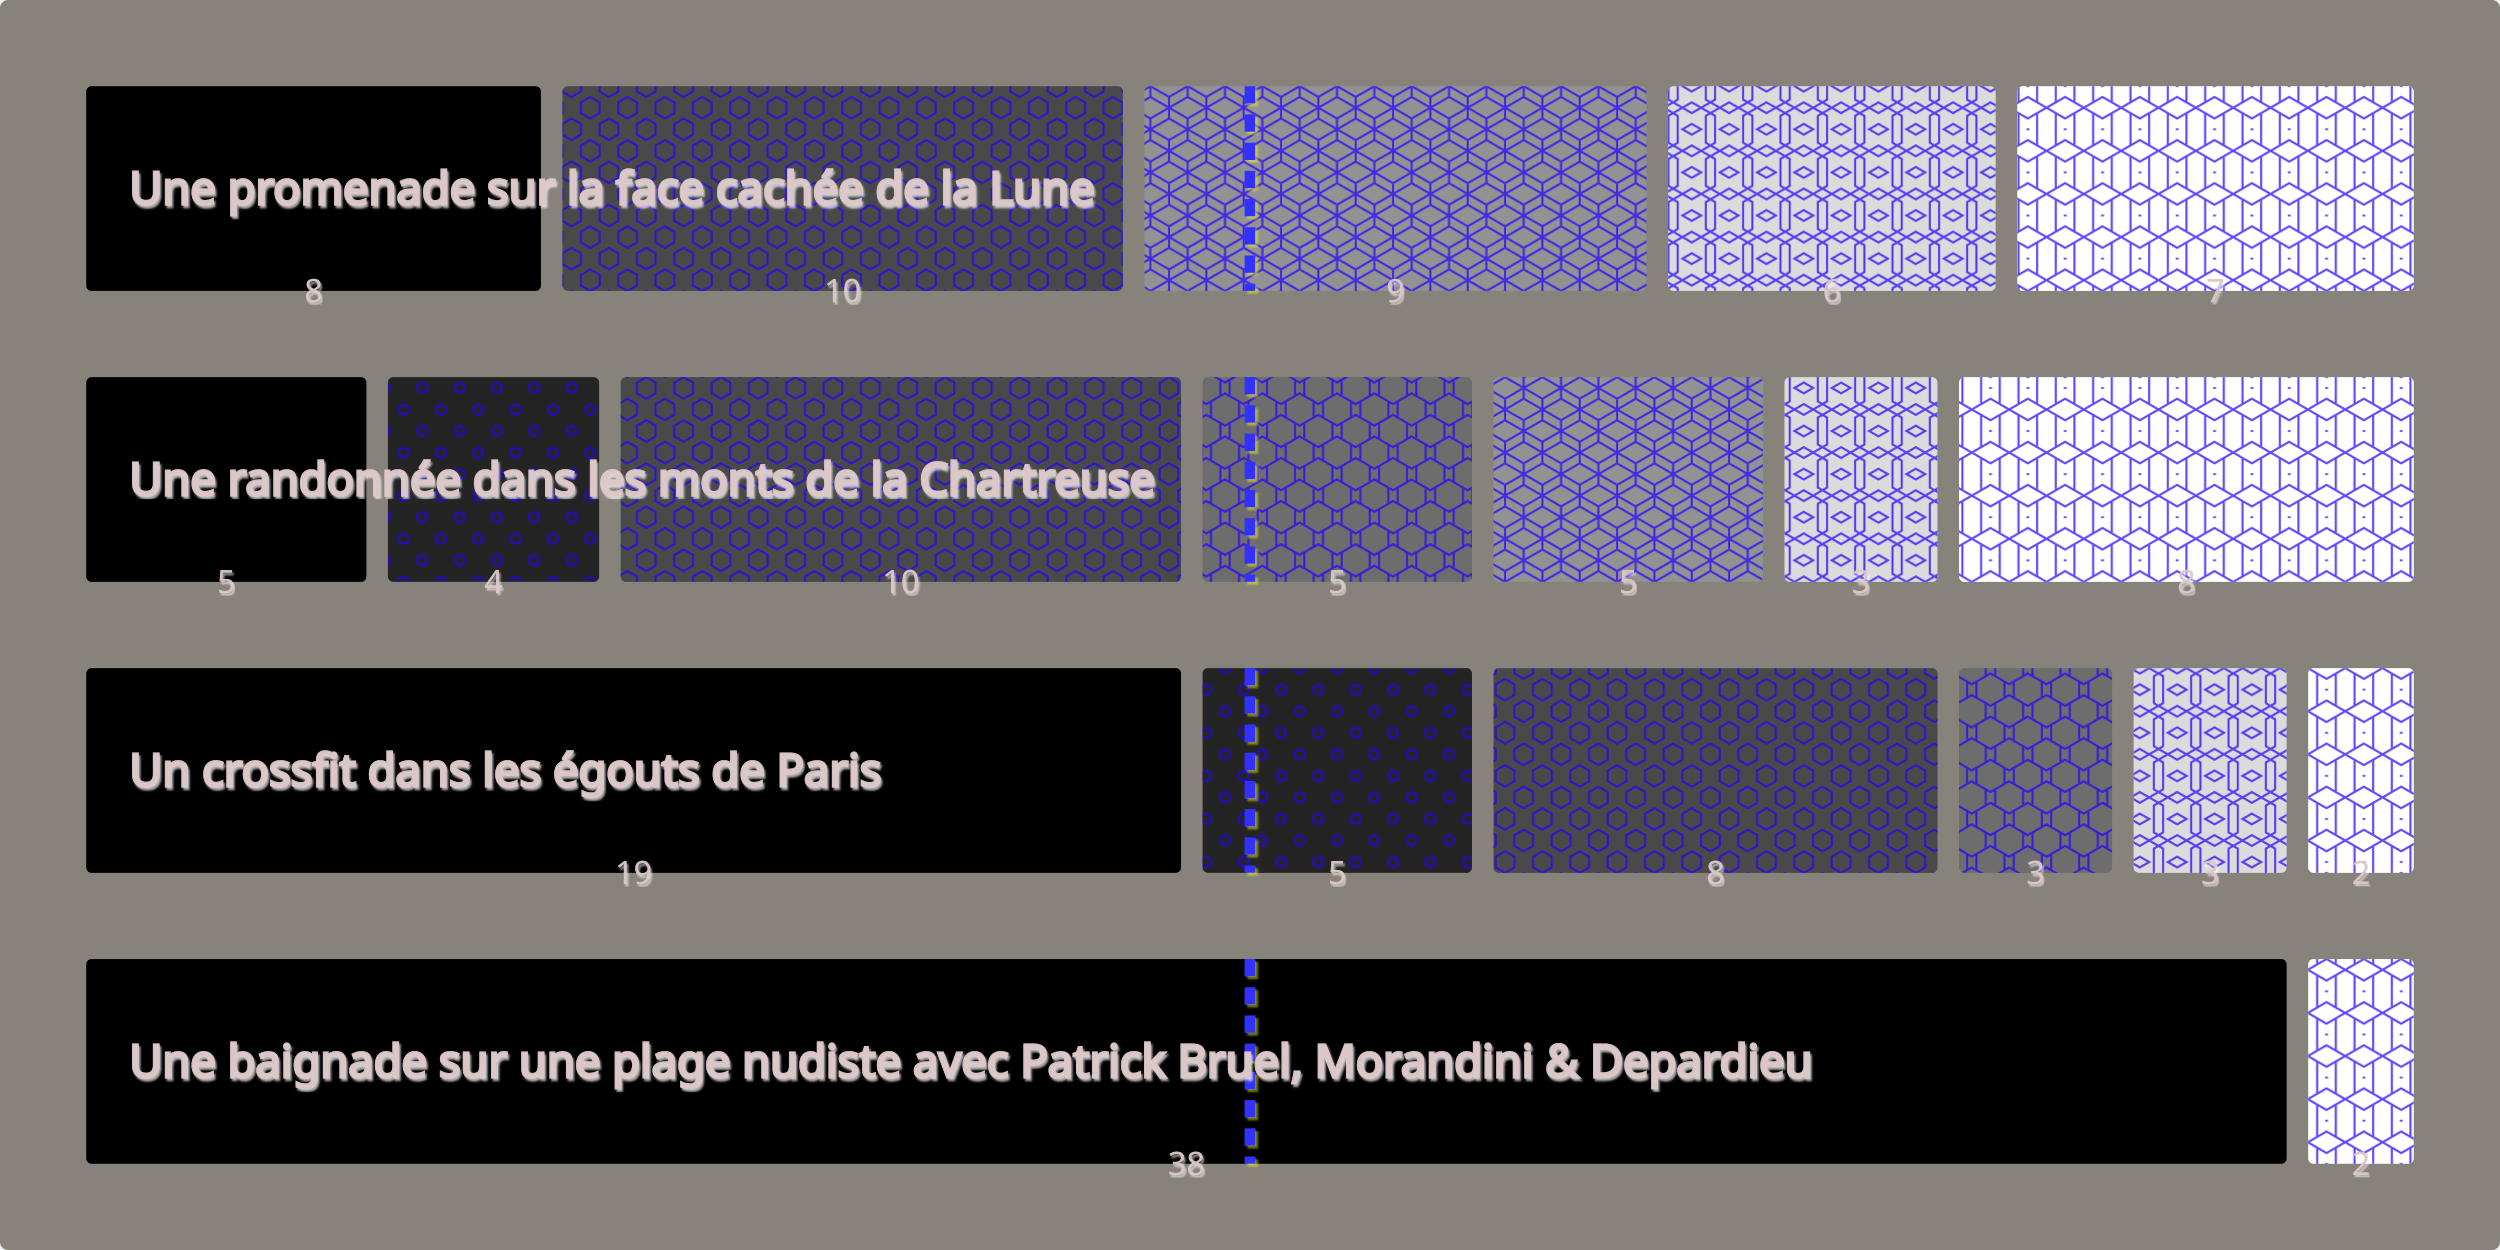
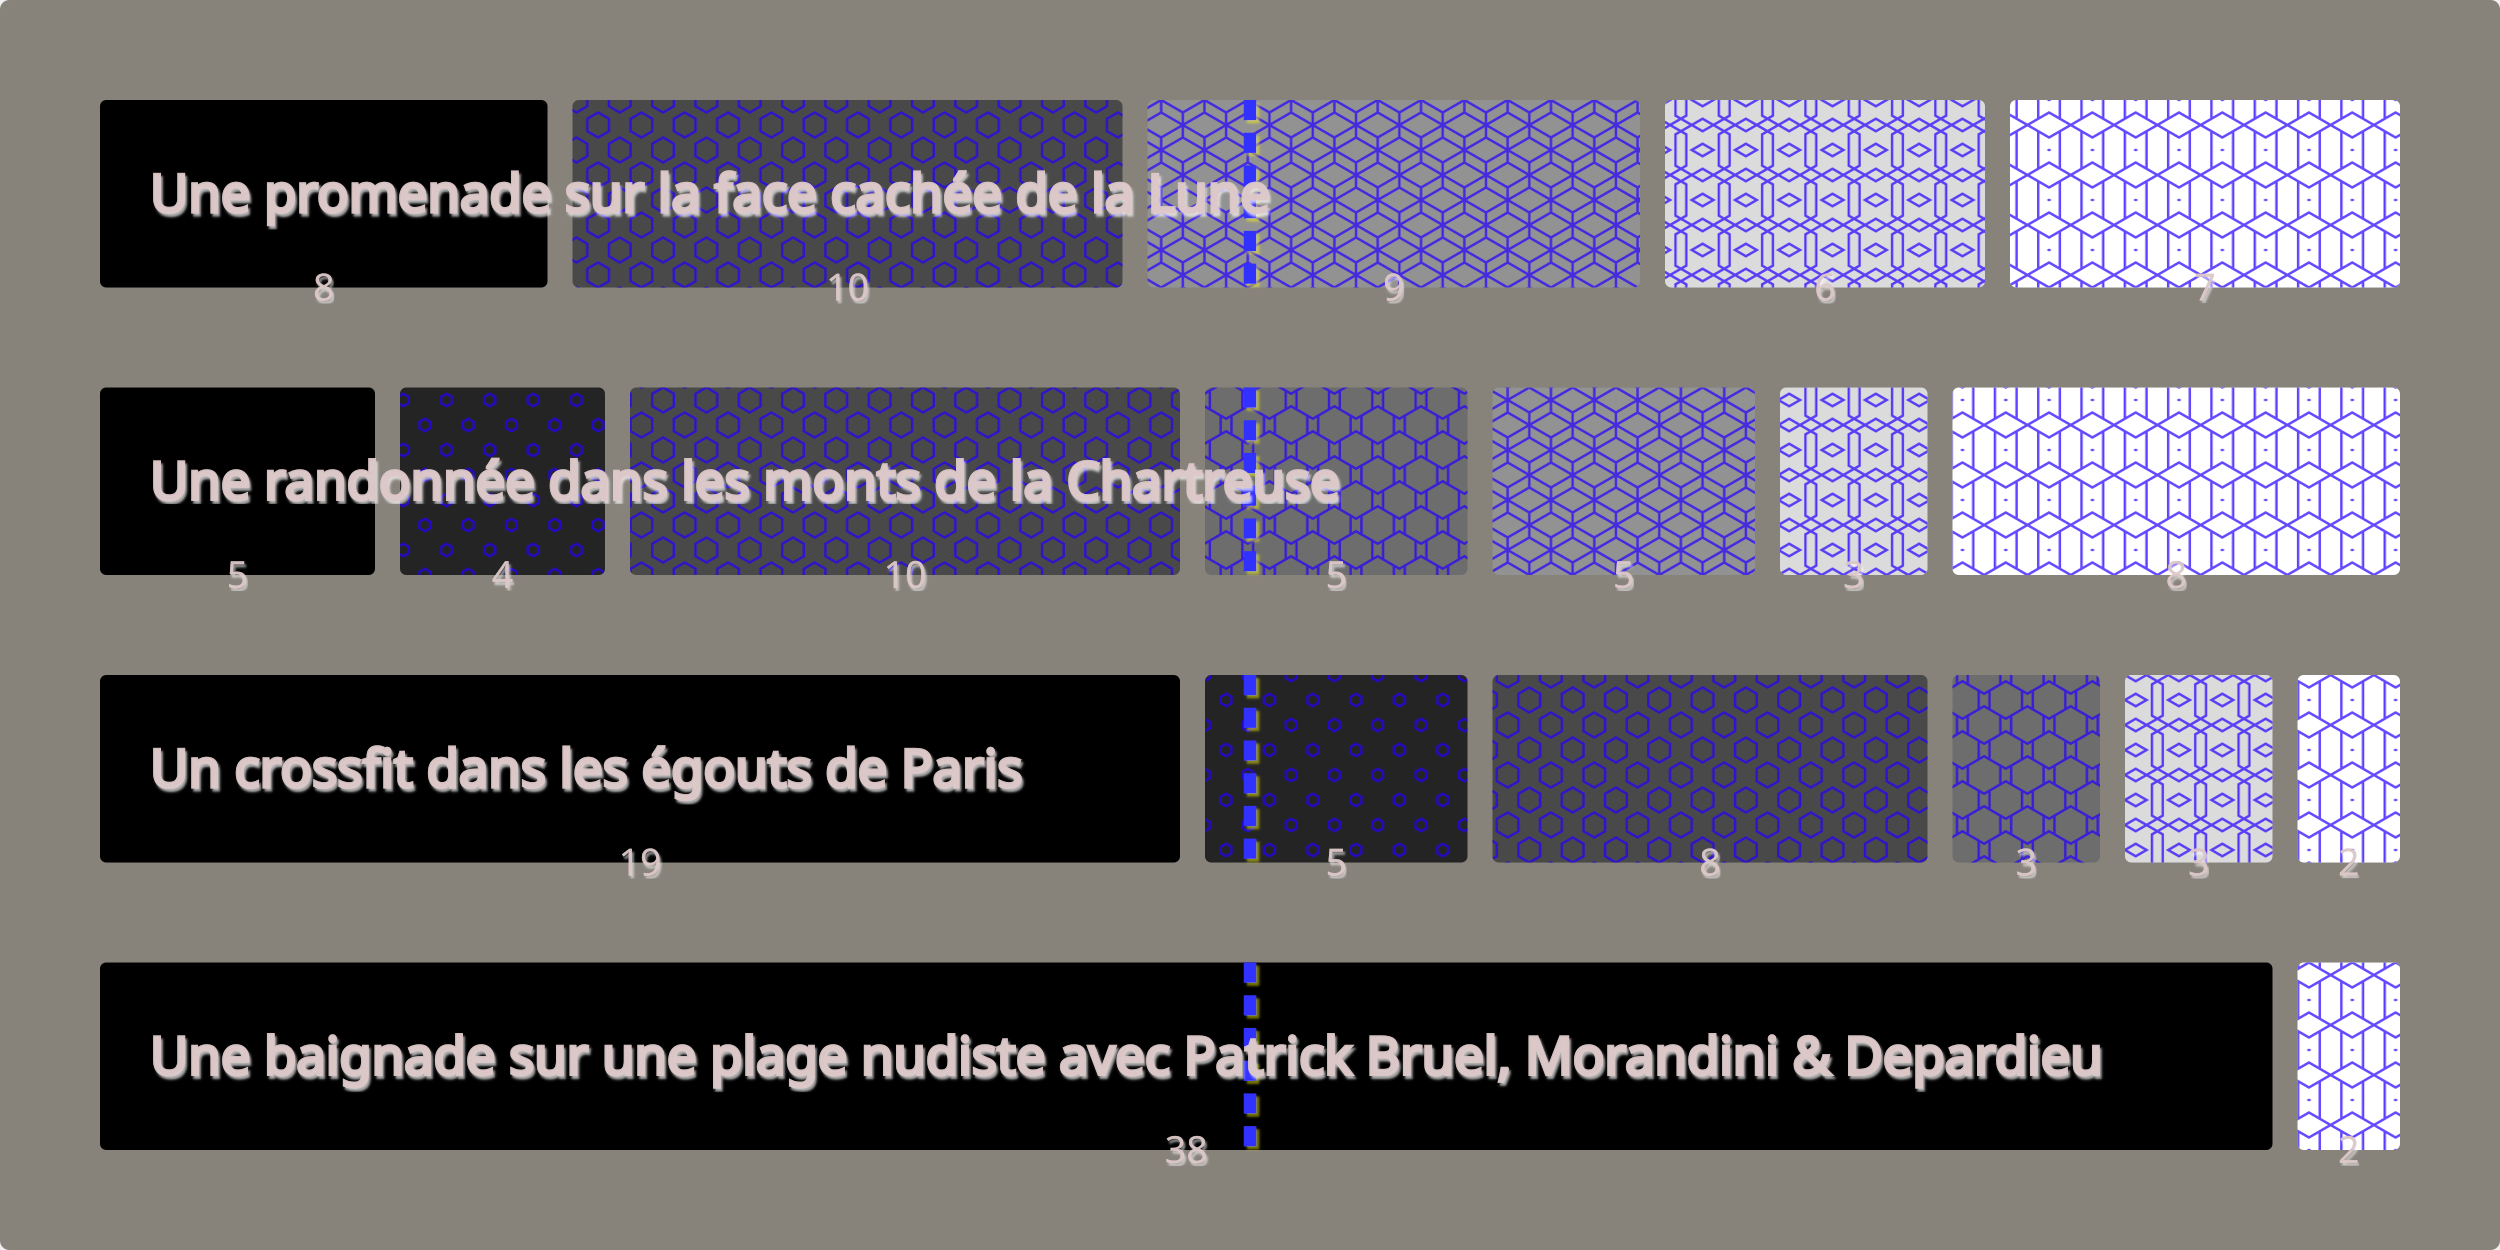
- <svg xmlns="http://www.w3.org/2000/svg" width="800.00" height="400.00" viewBox="-32.00 -32.00 928.00 464.00">
+ <svg xmlns="http://www.w3.org/2000/svg" width="800.00" height="400.00" viewBox="-32.00 -32.00 800.00 400.00">
  <defs>
    <clipPath id="clipProposal0">
-       <rect x="0.00" y="0.00" width="864.00" height="76.00" />
+       <rect x="0.00" y="0.00" width="736.00" height="60.00" />
    </clipPath>
    <clipPath id="clipProposal1">
-       <rect x="0.00" y="108.00" width="864.00" height="76.00" />
+       <rect x="0.00" y="92.00" width="736.00" height="60.00" />
    </clipPath>
    <clipPath id="clipProposal2">
-       <rect x="0.00" y="216.00" width="864.00" height="76.00" />
+       <rect x="0.00" y="184.00" width="736.00" height="60.00" />
    </clipPath>
    <clipPath id="clipProposal3">
-       <rect x="0.00" y="324.00" width="864.00" height="76.00" />
+       <rect x="0.00" y="276.00" width="736.00" height="60.00" />
    </clipPath>
    <pattern id="merit_pattern_nothing" x="0.00" y="0.00" width="1000.00" height="1000.00" patternUnits="userSpaceOnUse">
</pattern>
    <pattern id="merit_pattern_hexagons_1" x="0.00" y="0.00" width="13.86" height="16.00" patternUnits="userSpaceOnUse">
      <path d="M6.93 6.00 L5.20 7.00 L5.20 9.00 L6.93 10.00 L8.66 9.00 L8.66 7.00 ZM13.86 -2.00 L12.12 -1.00 L12.12 1.00 L13.86 2.00 L15.59 1.00 L15.59 -1.00 ZM0.00 -2.00 L-1.73 -1.00 L-1.73 1.00 L0.00 2.00 L1.73 1.00 L1.73 -1.00 ZM13.86 14.00 L12.12 15.00 L12.12 17.00 L13.86 18.00 L15.59 17.00 L15.59 15.00 ZM0.00 14.00 L-1.73 15.00 L-1.73 17.00 L0.00 18.00 L1.73 17.00 L1.73 15.00 Z" stroke="#2400ff" stroke-opacity="0.706" stroke-width="0.8" fill="none" />
    </pattern>
    <pattern id="merit_pattern_hexagons_2" x="0.00" y="0.00" width="13.86" height="16.00" patternUnits="userSpaceOnUse">
      <path d="M6.93 4.00 L3.46 6.00 L3.46 10.00 L6.93 12.00 L10.39 10.00 L10.39 6.00 ZM13.86 -4.00 L10.39 -2.00 L10.39 2.00 L13.86 4.00 L17.32 2.00 L17.32 -2.00 ZM0.00 -4.00 L-3.46 -2.00 L-3.46 2.00 L0.00 4.00 L3.46 2.00 L3.46 -2.00 ZM13.86 12.00 L10.39 14.00 L10.39 18.00 L13.86 20.00 L17.32 18.00 L17.32 14.00 ZM0.00 12.00 L-3.46 14.00 L-3.46 18.00 L0.00 20.00 L3.46 18.00 L3.46 14.00 Z" stroke="#2400ff" stroke-opacity="0.706" stroke-width="0.8" fill="none" />
    </pattern>
    <pattern id="merit_pattern_hexagons_3" x="0.00" y="0.00" width="13.86" height="16.00" patternUnits="userSpaceOnUse">
      <path d="M6.93 2.00 L1.73 5.00 L1.73 11.00 L6.93 14.00 L12.12 11.00 L12.12 5.00 ZM13.86 -6.00 L8.66 -3.00 L8.66 3.00 L13.86 6.00 L19.05 3.00 L19.05 -3.00 ZM0.00 -6.00 L-5.20 -3.00 L-5.20 3.00 L0.00 6.00 L5.20 3.00 L5.20 -3.00 ZM13.86 10.00 L8.66 13.00 L8.66 19.00 L13.86 22.00 L19.05 19.00 L19.05 13.00 ZM0.00 10.00 L-5.20 13.00 L-5.20 19.00 L0.00 22.00 L5.20 19.00 L5.20 13.00 Z" stroke="#2400ff" stroke-opacity="0.706" stroke-width="0.8" fill="none" />
    </pattern>
    <pattern id="merit_pattern_hexagons_4" x="0.00" y="0.00" width="13.86" height="16.00" patternUnits="userSpaceOnUse">
      <path d="M6.93 0.00 L0.00 4.00 L0.00 12.00 L6.93 16.00 L13.86 12.00 L13.86 4.00 ZM13.86 -8.00 L6.93 -4.00 L6.93 4.00 L13.86 8.00 L20.78 4.00 L20.78 -4.00 ZM0.00 -8.00 L-6.93 -4.00 L-6.93 4.00 L0.00 8.00 L6.93 4.00 L6.93 -4.00 ZM13.86 8.00 L6.93 12.00 L6.93 20.00 L13.86 24.00 L20.78 20.00 L20.78 12.00 ZM0.00 8.00 L-6.93 12.00 L-6.93 20.00 L0.00 24.00 L6.93 20.00 L6.93 12.00 Z" stroke="#2400ff" stroke-opacity="0.706" stroke-width="0.8" fill="none" />
    </pattern>
    <pattern id="merit_pattern_hexagons_5" x="0.00" y="0.00" width="13.86" height="16.00" patternUnits="userSpaceOnUse">
      <path d="M6.93 -2.00 L-1.73 3.00 L-1.73 13.00 L6.93 18.00 L15.59 13.00 L15.59 3.00 ZM13.86 -10.00 L5.20 -5.00 L5.20 5.00 L13.86 10.00 L22.52 5.00 L22.52 -5.00 ZM0.00 -10.00 L-8.66 -5.00 L-8.66 5.00 L0.00 10.00 L8.66 5.00 L8.66 -5.00 ZM13.86 6.00 L5.20 11.00 L5.20 21.00 L13.86 26.00 L22.52 21.00 L22.52 11.00 ZM0.00 6.00 L-8.66 11.00 L-8.66 21.00 L0.00 26.00 L8.66 21.00 L8.66 11.00 Z" stroke="#2400ff" stroke-opacity="0.706" stroke-width="0.8" fill="none" />
    </pattern>
    <pattern id="merit_pattern_hexagons_6" x="0.00" y="0.00" width="13.86" height="16.00" patternUnits="userSpaceOnUse">
      <path d="M6.93 -4.00 L-3.46 2.00 L-3.46 14.00 L6.93 20.00 L17.32 14.00 L17.32 2.00 ZM13.86 -12.00 L3.46 -6.00 L3.46 6.00 L13.86 12.00 L24.25 6.00 L24.25 -6.00 ZM0.00 -12.00 L-10.39 -6.00 L-10.39 6.00 L0.00 12.00 L10.39 6.00 L10.39 -6.00 ZM13.86 4.00 L3.46 10.00 L3.46 22.00 L13.86 28.00 L24.25 22.00 L24.25 10.00 ZM0.00 4.00 L-10.39 10.00 L-10.39 22.00 L0.00 28.00 L10.39 22.00 L10.39 10.00 Z" stroke="#2400ff" stroke-opacity="0.706" stroke-width="0.8" fill="none" />
    </pattern>
    <filter id="merit_filter_clean_outline">
      <feMorphology in="SourceAlpha" result="DILATED" operator="dilate" radius="2 2" />
      <feFlood result="COLOR" flood-color="#141414" flood-opacity="0.784" />
      <feComposite in="COLOR" in2="DILATED" result="OUTLINE" operator="in" k1="0" k2="0" k3="0" k4="0" />
      <feDropShadow in="OUTLINE" result="SHADOWED_OUTLINE" dx="0.618" dy="1" stdDeviation="0.5" flood-color="#ffffff" flood-opacity="0.780" />
      <feMerge>
        <feMergeNode in="SHADOWED_OUTLINE" />
        <feMergeNode in="SourceGraphic" />
      </feMerge>
    </filter>
    <filter id="merit_filter_blurry_outline" filterUnits="userSpaceOnUse">
      <feDropShadow dx="-1" dy="-1" stdDeviation="0.5" flood-color="#ffff00" flood-opacity="0.471" />
      <feDropShadow dx="-1" dy="1" stdDeviation="0.5" flood-color="#ffff00" flood-opacity="0.471" />
      <feDropShadow dx="1" dy="-1" stdDeviation="0.5" flood-color="#ffff00" flood-opacity="0.471" />
      <feDropShadow dx="1" dy="1" stdDeviation="0.5" flood-color="#ffff00" flood-opacity="0.471" />
    </filter>
  </defs>
-   <rect x="-32.00" y="-32.00" width="928.00" height="464.00" rx="3.00" ry="3.00" fill="#1e1405" fill-opacity="0.502" />
-   <rect x="0.00" y="0.00" width="168.80" height="76.00" rx="2.00" ry="2.00" fill="#000000" fill-opacity="1.000" />
-   <rect x="0.00" y="0.00" width="168.80" height="76.00" rx="2.00" ry="2.00" fill="url(#merit_pattern_nothing)" />
-   <text x="84.40" y="76.00" fill="#dcc8c8" fill-opacity="0.784" stroke="none" font-size="1.0em" font-family="OpenDyslexic Nerd Font, sans-serif" text-anchor="middle" dominant-baseline="middle" filter="url(#merit_filter_clean_outline)">8</text>
-   <rect x="176.80" y="0.00" width="208.00" height="76.00" rx="2.00" ry="2.00" fill="#494949" fill-opacity="1.000" />
-   <rect x="176.80" y="0.00" width="208.00" height="76.00" rx="2.00" ry="2.00" fill="url(#merit_pattern_hexagons_2)" />
-   <text x="280.80" y="76.00" fill="#dcc8c8" fill-opacity="0.784" stroke="none" font-size="1.0em" font-family="OpenDyslexic Nerd Font, sans-serif" text-anchor="middle" dominant-baseline="middle" filter="url(#merit_filter_clean_outline)">10</text>
-   <rect x="392.80" y="0.00" width="186.40" height="76.00" rx="2.00" ry="2.00" fill="#929292" fill-opacity="1.000" />
-   <rect x="392.80" y="0.00" width="186.40" height="76.00" rx="2.00" ry="2.00" fill="url(#merit_pattern_hexagons_4)" />
-   <text x="486.00" y="76.00" fill="#dcc8c8" fill-opacity="0.784" stroke="none" font-size="1.0em" font-family="OpenDyslexic Nerd Font, sans-serif" text-anchor="middle" dominant-baseline="middle" filter="url(#merit_filter_clean_outline)">9</text>
-   <rect x="587.20" y="0.00" width="121.60" height="76.00" rx="2.00" ry="2.00" fill="#dbdbdb" fill-opacity="1.000" />
-   <rect x="587.20" y="0.00" width="121.60" height="76.00" rx="2.00" ry="2.00" fill="url(#merit_pattern_hexagons_5)" />
-   <text x="648.00" y="76.00" fill="#dcc8c8" fill-opacity="0.784" stroke="none" font-size="1.0em" font-family="OpenDyslexic Nerd Font, sans-serif" text-anchor="middle" dominant-baseline="middle" filter="url(#merit_filter_clean_outline)">6</text>
-   <rect x="716.80" y="0.00" width="147.20" height="76.00" rx="2.00" ry="2.00" fill="#ffffff" fill-opacity="1.000" />
-   <rect x="716.80" y="0.00" width="147.20" height="76.00" rx="2.00" ry="2.00" fill="url(#merit_pattern_hexagons_6)" />
-   <text x="790.40" y="76.00" fill="#dcc8c8" fill-opacity="0.784" stroke="none" font-size="1.0em" font-family="OpenDyslexic Nerd Font, sans-serif" text-anchor="middle" dominant-baseline="middle" filter="url(#merit_filter_clean_outline)">7</text>
-   <line x1="432.00" y1="0.00" x2="432.00" y2="76.00" stroke="#3232ff" stroke-width="4" stroke-dasharray="6.472 4" filter="url(#merit_filter_blurry_outline)" />
-   <text x="16.00" y="38.00" style="clip-path: url(#clipProposal0)" stroke="#dcc8c8" stroke-opacity="0.784" fill="#dcc8c8" fill-opacity="0.784" font-size="1.4em" font-family="OpenDyslexic Nerd Font, sans-serif" dominant-baseline="middle" filter="url(#merit_filter_clean_outline)">Une promenade sur la face cachée de la Lune</text>
-   <rect x="0.00" y="108.00" width="104.00" height="76.00" rx="2.00" ry="2.00" fill="#000000" fill-opacity="1.000" />
-   <rect x="0.00" y="108.00" width="104.00" height="76.00" rx="2.00" ry="2.00" fill="url(#merit_pattern_nothing)" />
-   <text x="52.00" y="184.00" fill="#dcc8c8" fill-opacity="0.784" stroke="none" font-size="1.0em" font-family="OpenDyslexic Nerd Font, sans-serif" text-anchor="middle" dominant-baseline="middle" filter="url(#merit_filter_clean_outline)">5</text>
-   <rect x="112.00" y="108.00" width="78.40" height="76.00" rx="2.00" ry="2.00" fill="#242424" fill-opacity="1.000" />
-   <rect x="112.00" y="108.00" width="78.40" height="76.00" rx="2.00" ry="2.00" fill="url(#merit_pattern_hexagons_1)" />
-   <text x="151.20" y="184.00" fill="#dcc8c8" fill-opacity="0.784" stroke="none" font-size="1.0em" font-family="OpenDyslexic Nerd Font, sans-serif" text-anchor="middle" dominant-baseline="middle" filter="url(#merit_filter_clean_outline)">4</text>
-   <rect x="198.40" y="108.00" width="208.00" height="76.00" rx="2.00" ry="2.00" fill="#494949" fill-opacity="1.000" />
-   <rect x="198.40" y="108.00" width="208.00" height="76.00" rx="2.00" ry="2.00" fill="url(#merit_pattern_hexagons_2)" />
-   <text x="302.40" y="184.00" fill="#dcc8c8" fill-opacity="0.784" stroke="none" font-size="1.0em" font-family="OpenDyslexic Nerd Font, sans-serif" text-anchor="middle" dominant-baseline="middle" filter="url(#merit_filter_clean_outline)">10</text>
-   <rect x="414.40" y="108.00" width="100.00" height="76.00" rx="2.00" ry="2.00" fill="#6d6d6d" fill-opacity="1.000" />
-   <rect x="414.40" y="108.00" width="100.00" height="76.00" rx="2.00" ry="2.00" fill="url(#merit_pattern_hexagons_3)" />
-   <text x="464.40" y="184.00" fill="#dcc8c8" fill-opacity="0.784" stroke="none" font-size="1.0em" font-family="OpenDyslexic Nerd Font, sans-serif" text-anchor="middle" dominant-baseline="middle" filter="url(#merit_filter_clean_outline)">5</text>
-   <rect x="522.40" y="108.00" width="100.00" height="76.00" rx="2.00" ry="2.00" fill="#929292" fill-opacity="1.000" />
-   <rect x="522.40" y="108.00" width="100.00" height="76.00" rx="2.00" ry="2.00" fill="url(#merit_pattern_hexagons_4)" />
-   <text x="572.40" y="184.00" fill="#dcc8c8" fill-opacity="0.784" stroke="none" font-size="1.0em" font-family="OpenDyslexic Nerd Font, sans-serif" text-anchor="middle" dominant-baseline="middle" filter="url(#merit_filter_clean_outline)">5</text>
-   <rect x="630.40" y="108.00" width="56.80" height="76.00" rx="2.00" ry="2.00" fill="#dbdbdb" fill-opacity="1.000" />
-   <rect x="630.40" y="108.00" width="56.80" height="76.00" rx="2.00" ry="2.00" fill="url(#merit_pattern_hexagons_5)" />
-   <text x="658.80" y="184.00" fill="#dcc8c8" fill-opacity="0.784" stroke="none" font-size="1.0em" font-family="OpenDyslexic Nerd Font, sans-serif" text-anchor="middle" dominant-baseline="middle" filter="url(#merit_filter_clean_outline)">3</text>
-   <rect x="695.20" y="108.00" width="168.80" height="76.00" rx="2.00" ry="2.00" fill="#ffffff" fill-opacity="1.000" />
-   <rect x="695.20" y="108.00" width="168.80" height="76.00" rx="2.00" ry="2.00" fill="url(#merit_pattern_hexagons_6)" />
-   <text x="779.60" y="184.00" fill="#dcc8c8" fill-opacity="0.784" stroke="none" font-size="1.0em" font-family="OpenDyslexic Nerd Font, sans-serif" text-anchor="middle" dominant-baseline="middle" filter="url(#merit_filter_clean_outline)">8</text>
-   <line x1="432.00" y1="108.00" x2="432.00" y2="184.00" stroke="#3232ff" stroke-width="4" stroke-dasharray="6.472 4" filter="url(#merit_filter_blurry_outline)" />
-   <text x="16.00" y="146.00" style="clip-path: url(#clipProposal1)" stroke="#dcc8c8" stroke-opacity="0.784" fill="#dcc8c8" fill-opacity="0.784" font-size="1.4em" font-family="OpenDyslexic Nerd Font, sans-serif" dominant-baseline="middle" filter="url(#merit_filter_clean_outline)">Une randonnée dans les monts de la Chartreuse</text>
-   <rect x="0.00" y="216.00" width="406.40" height="76.00" rx="2.00" ry="2.00" fill="#000000" fill-opacity="1.000" />
-   <rect x="0.00" y="216.00" width="406.40" height="76.00" rx="2.00" ry="2.00" fill="url(#merit_pattern_nothing)" />
-   <text x="203.20" y="292.00" fill="#dcc8c8" fill-opacity="0.784" stroke="none" font-size="1.0em" font-family="OpenDyslexic Nerd Font, sans-serif" text-anchor="middle" dominant-baseline="middle" filter="url(#merit_filter_clean_outline)">19</text>
-   <rect x="414.40" y="216.00" width="100.00" height="76.00" rx="2.00" ry="2.00" fill="#242424" fill-opacity="1.000" />
-   <rect x="414.40" y="216.00" width="100.00" height="76.00" rx="2.00" ry="2.00" fill="url(#merit_pattern_hexagons_1)" />
-   <text x="464.40" y="292.00" fill="#dcc8c8" fill-opacity="0.784" stroke="none" font-size="1.0em" font-family="OpenDyslexic Nerd Font, sans-serif" text-anchor="middle" dominant-baseline="middle" filter="url(#merit_filter_clean_outline)">5</text>
-   <rect x="522.40" y="216.00" width="164.80" height="76.00" rx="2.00" ry="2.00" fill="#494949" fill-opacity="1.000" />
-   <rect x="522.40" y="216.00" width="164.80" height="76.00" rx="2.00" ry="2.00" fill="url(#merit_pattern_hexagons_2)" />
-   <text x="604.80" y="292.00" fill="#dcc8c8" fill-opacity="0.784" stroke="none" font-size="1.0em" font-family="OpenDyslexic Nerd Font, sans-serif" text-anchor="middle" dominant-baseline="middle" filter="url(#merit_filter_clean_outline)">8</text>
-   <rect x="695.20" y="216.00" width="56.80" height="76.00" rx="2.00" ry="2.00" fill="#6d6d6d" fill-opacity="1.000" />
-   <rect x="695.20" y="216.00" width="56.80" height="76.00" rx="2.00" ry="2.00" fill="url(#merit_pattern_hexagons_3)" />
-   <text x="723.60" y="292.00" fill="#dcc8c8" fill-opacity="0.784" stroke="none" font-size="1.0em" font-family="OpenDyslexic Nerd Font, sans-serif" text-anchor="middle" dominant-baseline="middle" filter="url(#merit_filter_clean_outline)">3</text>
-   <rect x="760.00" y="216.00" width="56.80" height="76.00" rx="2.00" ry="2.00" fill="#dbdbdb" fill-opacity="1.000" />
-   <rect x="760.00" y="216.00" width="56.80" height="76.00" rx="2.00" ry="2.00" fill="url(#merit_pattern_hexagons_5)" />
-   <text x="788.40" y="292.00" fill="#dcc8c8" fill-opacity="0.784" stroke="none" font-size="1.0em" font-family="OpenDyslexic Nerd Font, sans-serif" text-anchor="middle" dominant-baseline="middle" filter="url(#merit_filter_clean_outline)">3</text>
-   <rect x="824.80" y="216.00" width="39.20" height="76.00" rx="2.00" ry="2.00" fill="#ffffff" fill-opacity="1.000" />
-   <rect x="824.80" y="216.00" width="39.20" height="76.00" rx="2.00" ry="2.00" fill="url(#merit_pattern_hexagons_6)" />
-   <text x="844.40" y="292.00" fill="#dcc8c8" fill-opacity="0.784" stroke="none" font-size="1.0em" font-family="OpenDyslexic Nerd Font, sans-serif" text-anchor="middle" dominant-baseline="middle" filter="url(#merit_filter_clean_outline)">2</text>
-   <line x1="432.00" y1="216.00" x2="432.00" y2="292.00" stroke="#3232ff" stroke-width="4" stroke-dasharray="6.472 4" filter="url(#merit_filter_blurry_outline)" />
-   <text x="16.00" y="254.00" style="clip-path: url(#clipProposal2)" stroke="#dcc8c8" stroke-opacity="0.784" fill="#dcc8c8" fill-opacity="0.784" font-size="1.4em" font-family="OpenDyslexic Nerd Font, sans-serif" dominant-baseline="middle" filter="url(#merit_filter_clean_outline)">Un crossfit dans les égouts de Paris</text>
-   <rect x="0.00" y="324.00" width="816.80" height="76.00" rx="2.00" ry="2.00" fill="#000000" fill-opacity="1.000" />
-   <rect x="0.00" y="324.00" width="816.80" height="76.00" rx="2.00" ry="2.00" fill="url(#merit_pattern_nothing)" />
-   <text x="408.40" y="400.00" fill="#dcc8c8" fill-opacity="0.784" stroke="none" font-size="1.0em" font-family="OpenDyslexic Nerd Font, sans-serif" text-anchor="middle" dominant-baseline="middle" filter="url(#merit_filter_clean_outline)">38</text>
-   <rect x="824.80" y="324.00" width="39.20" height="76.00" rx="2.00" ry="2.00" fill="#ffffff" fill-opacity="1.000" />
-   <rect x="824.80" y="324.00" width="39.20" height="76.00" rx="2.00" ry="2.00" fill="url(#merit_pattern_hexagons_6)" />
-   <text x="844.40" y="400.00" fill="#dcc8c8" fill-opacity="0.784" stroke="none" font-size="1.0em" font-family="OpenDyslexic Nerd Font, sans-serif" text-anchor="middle" dominant-baseline="middle" filter="url(#merit_filter_clean_outline)">2</text>
-   <line x1="432.00" y1="324.00" x2="432.00" y2="400.00" stroke="#3232ff" stroke-width="4" stroke-dasharray="6.472 4" filter="url(#merit_filter_blurry_outline)" />
-   <text x="16.00" y="362.00" style="clip-path: url(#clipProposal3)" stroke="#dcc8c8" stroke-opacity="0.784" fill="#dcc8c8" fill-opacity="0.784" font-size="1.4em" font-family="OpenDyslexic Nerd Font, sans-serif" dominant-baseline="middle" filter="url(#merit_filter_clean_outline)">Une baignade sur une plage nudiste avec Patrick Bruel, Morandini &amp; Depardieu</text>
+   <rect x="-32.00" y="-32.00" width="800.00" height="400.00" rx="3.00" ry="3.00" fill="#1e1405" fill-opacity="0.502" />
+   <rect x="0.00" y="0.00" width="143.20" height="60.00" rx="2.00" ry="2.00" fill="#000000" fill-opacity="1.000" />
+   <rect x="0.00" y="0.00" width="143.20" height="60.00" rx="2.00" ry="2.00" fill="url(#merit_pattern_nothing)" />
+   <rect x="151.20" y="0.00" width="176.00" height="60.00" rx="2.00" ry="2.00" fill="#494949" fill-opacity="1.000" />
+   <rect x="151.20" y="0.00" width="176.00" height="60.00" rx="2.00" ry="2.00" fill="url(#merit_pattern_hexagons_2)" />
+   <rect x="335.20" y="0.00" width="157.60" height="60.00" rx="2.00" ry="2.00" fill="#929292" fill-opacity="1.000" />
+   <rect x="335.20" y="0.00" width="157.60" height="60.00" rx="2.00" ry="2.00" fill="url(#merit_pattern_hexagons_4)" />
+   <rect x="500.80" y="0.00" width="102.40" height="60.00" rx="2.00" ry="2.00" fill="#dbdbdb" fill-opacity="1.000" />
+   <rect x="500.80" y="0.00" width="102.40" height="60.00" rx="2.00" ry="2.00" fill="url(#merit_pattern_hexagons_5)" />
+   <rect x="611.20" y="0.00" width="124.80" height="60.00" rx="2.00" ry="2.00" fill="#ffffff" fill-opacity="1.000" />
+   <rect x="611.20" y="0.00" width="124.80" height="60.00" rx="2.00" ry="2.00" fill="url(#merit_pattern_hexagons_6)" />
+   <line x1="368.00" y1="0.00" x2="368.00" y2="60.00" stroke="#3232ff" stroke-width="4" stroke-dasharray="6.472 4" filter="url(#merit_filter_blurry_outline)" />
+   <text x="16.00" y="30.00" style="clip-path: url(#clipProposal0)" stroke="#dcc8c8" stroke-opacity="0.784" fill="#dcc8c8" fill-opacity="0.784" font-size="1.4em" font-family="OpenDyslexic Nerd Font, sans-serif" dominant-baseline="middle" filter="url(#merit_filter_clean_outline)">Une promenade sur la face cachée de la Lune</text>
+   <text x="71.60" y="60.00" fill="#dcc8c8" fill-opacity="0.784" stroke="none" font-size="1.0em" font-family="OpenDyslexic Nerd Font, sans-serif" text-anchor="middle" dominant-baseline="middle" filter="url(#merit_filter_clean_outline)">8</text>
+   <text x="239.20" y="60.00" fill="#dcc8c8" fill-opacity="0.784" stroke="none" font-size="1.0em" font-family="OpenDyslexic Nerd Font, sans-serif" text-anchor="middle" dominant-baseline="middle" filter="url(#merit_filter_clean_outline)">10</text>
+   <text x="414.00" y="60.00" fill="#dcc8c8" fill-opacity="0.784" stroke="none" font-size="1.0em" font-family="OpenDyslexic Nerd Font, sans-serif" text-anchor="middle" dominant-baseline="middle" filter="url(#merit_filter_clean_outline)">9</text>
+   <text x="552.00" y="60.00" fill="#dcc8c8" fill-opacity="0.784" stroke="none" font-size="1.0em" font-family="OpenDyslexic Nerd Font, sans-serif" text-anchor="middle" dominant-baseline="middle" filter="url(#merit_filter_clean_outline)">6</text>
+   <text x="673.60" y="60.00" fill="#dcc8c8" fill-opacity="0.784" stroke="none" font-size="1.0em" font-family="OpenDyslexic Nerd Font, sans-serif" text-anchor="middle" dominant-baseline="middle" filter="url(#merit_filter_clean_outline)">7</text>
+   <rect x="0.00" y="92.00" width="88.00" height="60.00" rx="2.00" ry="2.00" fill="#000000" fill-opacity="1.000" />
+   <rect x="0.00" y="92.00" width="88.00" height="60.00" rx="2.00" ry="2.00" fill="url(#merit_pattern_nothing)" />
+   <rect x="96.00" y="92.00" width="65.60" height="60.00" rx="2.00" ry="2.00" fill="#242424" fill-opacity="1.000" />
+   <rect x="96.00" y="92.00" width="65.60" height="60.00" rx="2.00" ry="2.00" fill="url(#merit_pattern_hexagons_1)" />
+   <rect x="169.60" y="92.00" width="176.00" height="60.00" rx="2.00" ry="2.00" fill="#494949" fill-opacity="1.000" />
+   <rect x="169.60" y="92.00" width="176.00" height="60.00" rx="2.00" ry="2.00" fill="url(#merit_pattern_hexagons_2)" />
+   <rect x="353.60" y="92.00" width="84.00" height="60.00" rx="2.00" ry="2.00" fill="#6d6d6d" fill-opacity="1.000" />
+   <rect x="353.60" y="92.00" width="84.00" height="60.00" rx="2.00" ry="2.00" fill="url(#merit_pattern_hexagons_3)" />
+   <rect x="445.60" y="92.00" width="84.00" height="60.00" rx="2.00" ry="2.00" fill="#929292" fill-opacity="1.000" />
+   <rect x="445.60" y="92.00" width="84.00" height="60.00" rx="2.00" ry="2.00" fill="url(#merit_pattern_hexagons_4)" />
+   <rect x="537.60" y="92.00" width="47.20" height="60.00" rx="2.00" ry="2.00" fill="#dbdbdb" fill-opacity="1.000" />
+   <rect x="537.60" y="92.00" width="47.20" height="60.00" rx="2.00" ry="2.00" fill="url(#merit_pattern_hexagons_5)" />
+   <rect x="592.80" y="92.00" width="143.20" height="60.00" rx="2.00" ry="2.00" fill="#ffffff" fill-opacity="1.000" />
+   <rect x="592.80" y="92.00" width="143.20" height="60.00" rx="2.00" ry="2.00" fill="url(#merit_pattern_hexagons_6)" />
+   <line x1="368.00" y1="92.00" x2="368.00" y2="152.00" stroke="#3232ff" stroke-width="4" stroke-dasharray="6.472 4" filter="url(#merit_filter_blurry_outline)" />
+   <text x="16.00" y="122.00" style="clip-path: url(#clipProposal1)" stroke="#dcc8c8" stroke-opacity="0.784" fill="#dcc8c8" fill-opacity="0.784" font-size="1.4em" font-family="OpenDyslexic Nerd Font, sans-serif" dominant-baseline="middle" filter="url(#merit_filter_clean_outline)">Une randonnée dans les monts de la Chartreuse</text>
+   <text x="44.00" y="152.00" fill="#dcc8c8" fill-opacity="0.784" stroke="none" font-size="1.0em" font-family="OpenDyslexic Nerd Font, sans-serif" text-anchor="middle" dominant-baseline="middle" filter="url(#merit_filter_clean_outline)">5</text>
+   <text x="128.80" y="152.00" fill="#dcc8c8" fill-opacity="0.784" stroke="none" font-size="1.0em" font-family="OpenDyslexic Nerd Font, sans-serif" text-anchor="middle" dominant-baseline="middle" filter="url(#merit_filter_clean_outline)">4</text>
+   <text x="257.60" y="152.00" fill="#dcc8c8" fill-opacity="0.784" stroke="none" font-size="1.0em" font-family="OpenDyslexic Nerd Font, sans-serif" text-anchor="middle" dominant-baseline="middle" filter="url(#merit_filter_clean_outline)">10</text>
+   <text x="395.60" y="152.00" fill="#dcc8c8" fill-opacity="0.784" stroke="none" font-size="1.0em" font-family="OpenDyslexic Nerd Font, sans-serif" text-anchor="middle" dominant-baseline="middle" filter="url(#merit_filter_clean_outline)">5</text>
+   <text x="487.60" y="152.00" fill="#dcc8c8" fill-opacity="0.784" stroke="none" font-size="1.0em" font-family="OpenDyslexic Nerd Font, sans-serif" text-anchor="middle" dominant-baseline="middle" filter="url(#merit_filter_clean_outline)">5</text>
+   <text x="561.20" y="152.00" fill="#dcc8c8" fill-opacity="0.784" stroke="none" font-size="1.0em" font-family="OpenDyslexic Nerd Font, sans-serif" text-anchor="middle" dominant-baseline="middle" filter="url(#merit_filter_clean_outline)">3</text>
+   <text x="664.40" y="152.00" fill="#dcc8c8" fill-opacity="0.784" stroke="none" font-size="1.0em" font-family="OpenDyslexic Nerd Font, sans-serif" text-anchor="middle" dominant-baseline="middle" filter="url(#merit_filter_clean_outline)">8</text>
+   <rect x="0.00" y="184.00" width="345.60" height="60.00" rx="2.00" ry="2.00" fill="#000000" fill-opacity="1.000" />
+   <rect x="0.00" y="184.00" width="345.60" height="60.00" rx="2.00" ry="2.00" fill="url(#merit_pattern_nothing)" />
+   <rect x="353.60" y="184.00" width="84.00" height="60.00" rx="2.00" ry="2.00" fill="#242424" fill-opacity="1.000" />
+   <rect x="353.60" y="184.00" width="84.00" height="60.00" rx="2.00" ry="2.00" fill="url(#merit_pattern_hexagons_1)" />
+   <rect x="445.60" y="184.00" width="139.20" height="60.00" rx="2.00" ry="2.00" fill="#494949" fill-opacity="1.000" />
+   <rect x="445.60" y="184.00" width="139.20" height="60.00" rx="2.00" ry="2.00" fill="url(#merit_pattern_hexagons_2)" />
+   <rect x="592.80" y="184.00" width="47.20" height="60.00" rx="2.00" ry="2.00" fill="#6d6d6d" fill-opacity="1.000" />
+   <rect x="592.80" y="184.00" width="47.20" height="60.00" rx="2.00" ry="2.00" fill="url(#merit_pattern_hexagons_3)" />
+   <rect x="648.00" y="184.00" width="47.20" height="60.00" rx="2.00" ry="2.00" fill="#dbdbdb" fill-opacity="1.000" />
+   <rect x="648.00" y="184.00" width="47.20" height="60.00" rx="2.00" ry="2.00" fill="url(#merit_pattern_hexagons_5)" />
+   <rect x="703.20" y="184.00" width="32.80" height="60.00" rx="2.00" ry="2.00" fill="#ffffff" fill-opacity="1.000" />
+   <rect x="703.20" y="184.00" width="32.80" height="60.00" rx="2.00" ry="2.00" fill="url(#merit_pattern_hexagons_6)" />
+   <line x1="368.00" y1="184.00" x2="368.00" y2="244.00" stroke="#3232ff" stroke-width="4" stroke-dasharray="6.472 4" filter="url(#merit_filter_blurry_outline)" />
+   <text x="16.00" y="214.00" style="clip-path: url(#clipProposal2)" stroke="#dcc8c8" stroke-opacity="0.784" fill="#dcc8c8" fill-opacity="0.784" font-size="1.4em" font-family="OpenDyslexic Nerd Font, sans-serif" dominant-baseline="middle" filter="url(#merit_filter_clean_outline)">Un crossfit dans les égouts de Paris</text>
+   <text x="172.80" y="244.00" fill="#dcc8c8" fill-opacity="0.784" stroke="none" font-size="1.0em" font-family="OpenDyslexic Nerd Font, sans-serif" text-anchor="middle" dominant-baseline="middle" filter="url(#merit_filter_clean_outline)">19</text>
+   <text x="395.60" y="244.00" fill="#dcc8c8" fill-opacity="0.784" stroke="none" font-size="1.0em" font-family="OpenDyslexic Nerd Font, sans-serif" text-anchor="middle" dominant-baseline="middle" filter="url(#merit_filter_clean_outline)">5</text>
+   <text x="515.20" y="244.00" fill="#dcc8c8" fill-opacity="0.784" stroke="none" font-size="1.0em" font-family="OpenDyslexic Nerd Font, sans-serif" text-anchor="middle" dominant-baseline="middle" filter="url(#merit_filter_clean_outline)">8</text>
+   <text x="616.40" y="244.00" fill="#dcc8c8" fill-opacity="0.784" stroke="none" font-size="1.0em" font-family="OpenDyslexic Nerd Font, sans-serif" text-anchor="middle" dominant-baseline="middle" filter="url(#merit_filter_clean_outline)">3</text>
+   <text x="671.60" y="244.00" fill="#dcc8c8" fill-opacity="0.784" stroke="none" font-size="1.0em" font-family="OpenDyslexic Nerd Font, sans-serif" text-anchor="middle" dominant-baseline="middle" filter="url(#merit_filter_clean_outline)">3</text>
+   <text x="719.60" y="244.00" fill="#dcc8c8" fill-opacity="0.784" stroke="none" font-size="1.0em" font-family="OpenDyslexic Nerd Font, sans-serif" text-anchor="middle" dominant-baseline="middle" filter="url(#merit_filter_clean_outline)">2</text>
+   <rect x="0.00" y="276.00" width="695.20" height="60.00" rx="2.00" ry="2.00" fill="#000000" fill-opacity="1.000" />
+   <rect x="0.00" y="276.00" width="695.20" height="60.00" rx="2.00" ry="2.00" fill="url(#merit_pattern_nothing)" />
+   <rect x="703.20" y="276.00" width="32.80" height="60.00" rx="2.00" ry="2.00" fill="#ffffff" fill-opacity="1.000" />
+   <rect x="703.20" y="276.00" width="32.80" height="60.00" rx="2.00" ry="2.00" fill="url(#merit_pattern_hexagons_6)" />
+   <line x1="368.00" y1="276.00" x2="368.00" y2="336.00" stroke="#3232ff" stroke-width="4" stroke-dasharray="6.472 4" filter="url(#merit_filter_blurry_outline)" />
+   <text x="16.00" y="306.00" style="clip-path: url(#clipProposal3)" stroke="#dcc8c8" stroke-opacity="0.784" fill="#dcc8c8" fill-opacity="0.784" font-size="1.4em" font-family="OpenDyslexic Nerd Font, sans-serif" dominant-baseline="middle" filter="url(#merit_filter_clean_outline)">Une baignade sur une plage nudiste avec Patrick Bruel, Morandini &amp; Depardieu</text>
+   <text x="347.60" y="336.00" fill="#dcc8c8" fill-opacity="0.784" stroke="none" font-size="1.0em" font-family="OpenDyslexic Nerd Font, sans-serif" text-anchor="middle" dominant-baseline="middle" filter="url(#merit_filter_clean_outline)">38</text>
+   <text x="719.60" y="336.00" fill="#dcc8c8" fill-opacity="0.784" stroke="none" font-size="1.0em" font-family="OpenDyslexic Nerd Font, sans-serif" text-anchor="middle" dominant-baseline="middle" filter="url(#merit_filter_clean_outline)">2</text>
</svg>
